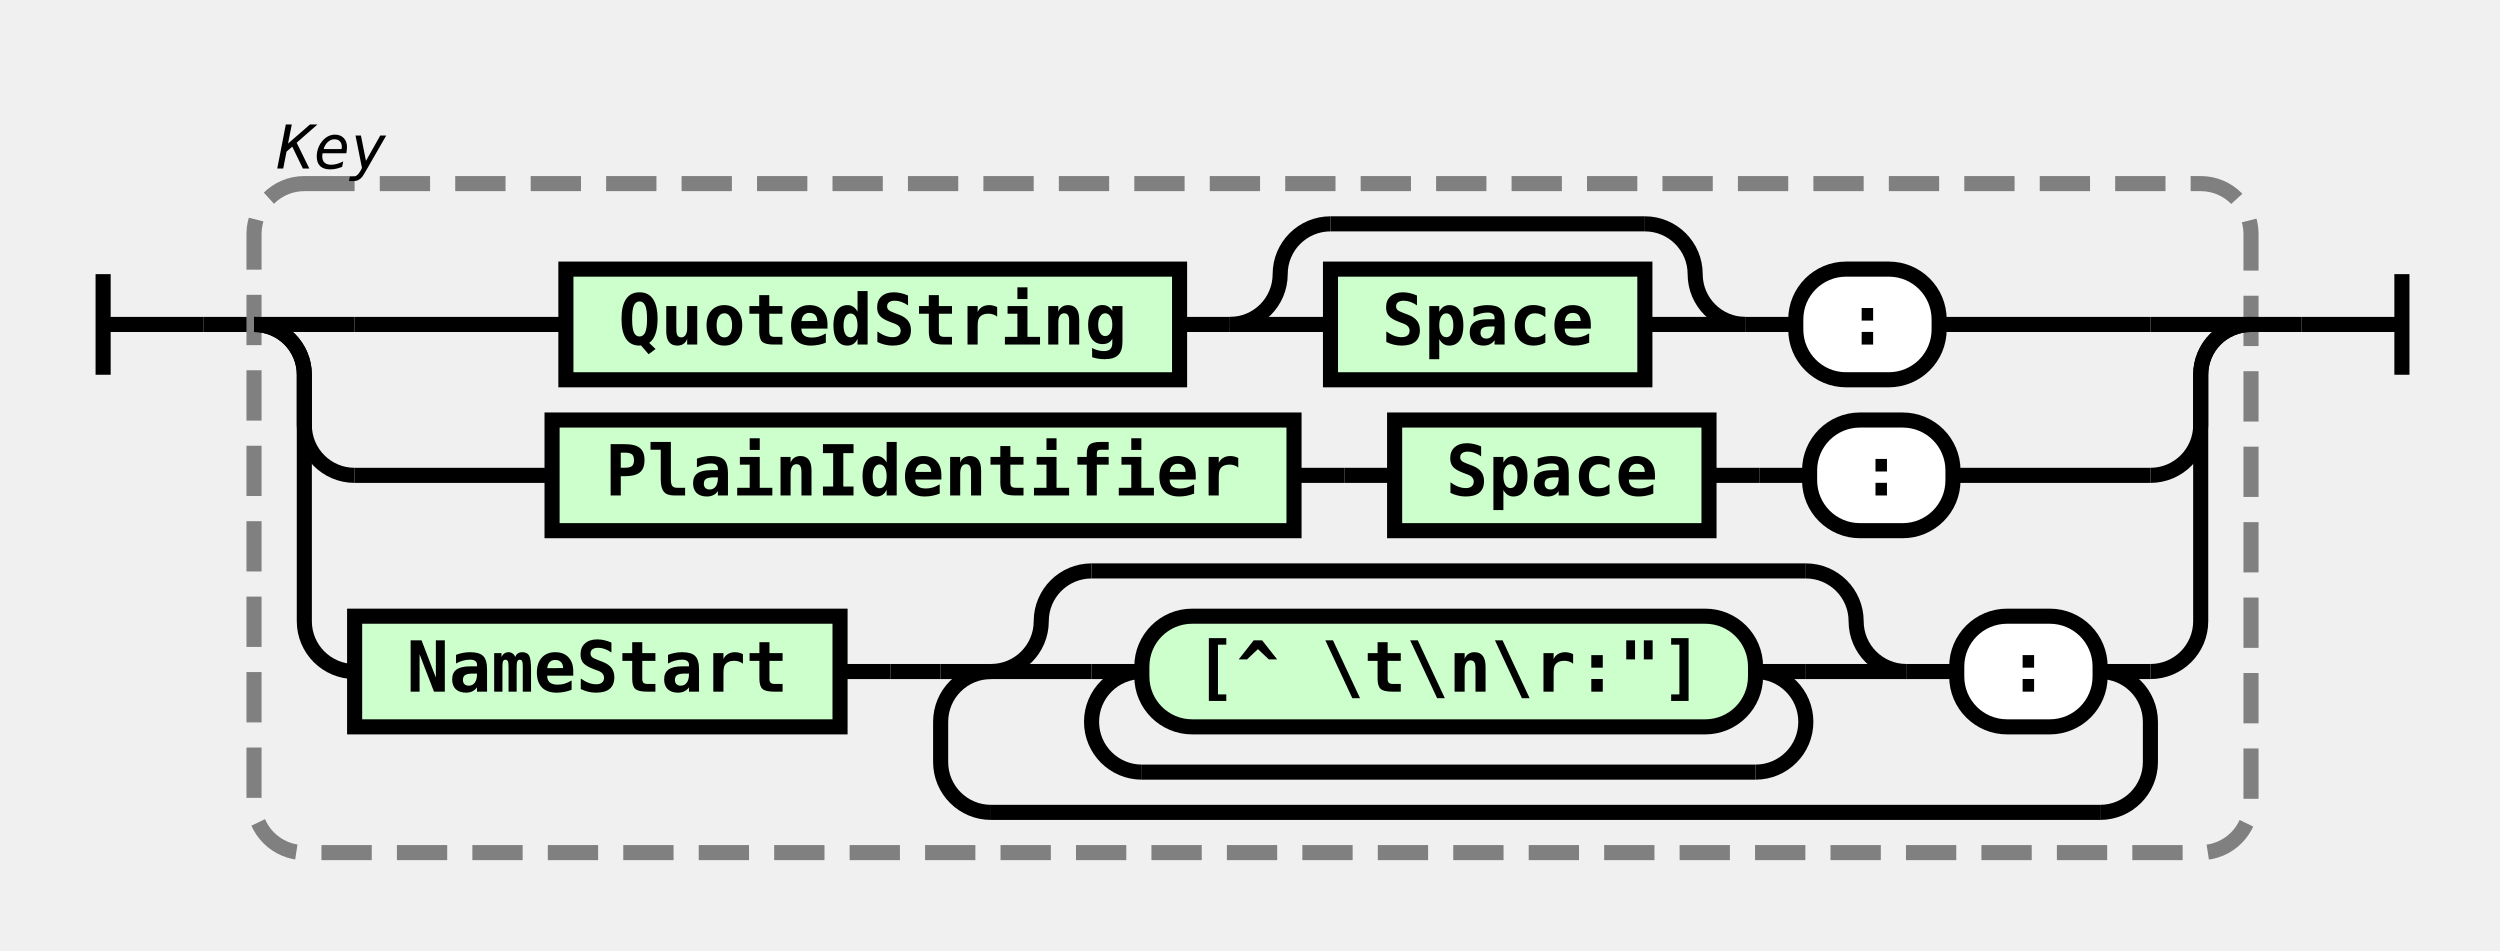
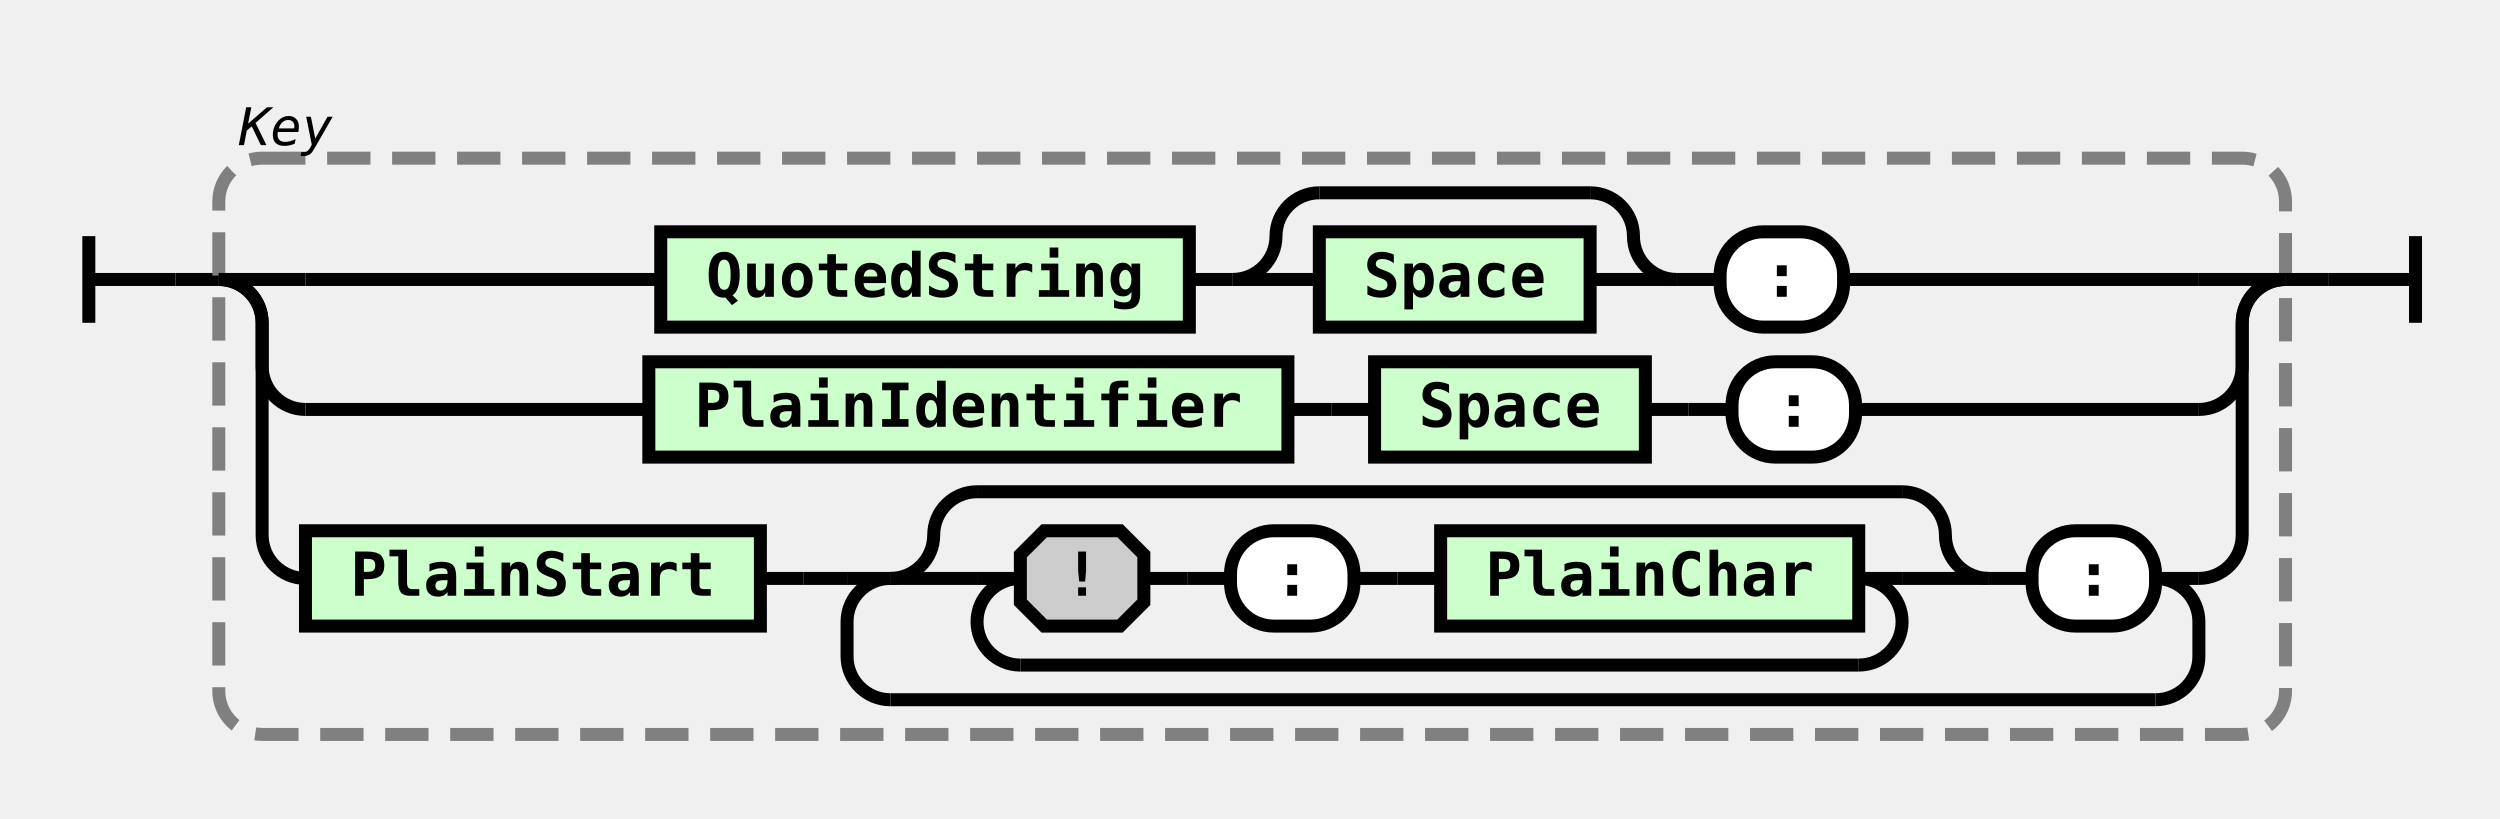
- <svg xmlns="http://www.w3.org/2000/svg" class="railroad-diagram" width="497" height="189" viewBox="0 0 497 189">
+ <svg xmlns="http://www.w3.org/2000/svg" class="railroad-diagram" width="577" height="189" viewBox="0 0 577 189">
  <g transform="translate(.5 .5)">
    <g class="Start">
      <path d="M20 54v20m0 -10h20" />
    </g>
    <path d="M40 64h10" />
    <g class="Group rule">
      <path d="M50 64h0" />
-       <path d="M447 64h0" />
-       <rect x="50" y="36" width="397" height="133" rx="10" ry="10" class="group-box" />
+       <path d="M527 64h0" />
+       <rect x="50" y="36" width="477" height="133" rx="10" ry="10" class="group-box" />
      <g class="Choice">
        <path d="M50 64h0" />
-         <path d="M447 64h0" />
+         <path d="M527 64h0" />
        <path d="M50 64h20" />
        <g class="Sequence">
-           <path d="M70 64h42" />
-           <path d="M385 64h42" />
-           <path d="M234 64h10" />
-           <g class="non-terminal rule-ref">
-             <path d="M112 64h0" />
-             <path d="M234 64h0" />
-             <rect x="112" y="53" width="122" height="22" />
-             <text x="173" y="68">QuotedString</text>
+           <path d="M70 64h82" />
+           <path d="M425 64h82" />
+           <path d="M274 64h10" />
+           <g class="non-terminal rule-ref">
+             <path d="M152 64h0" />
+             <path d="M274 64h0" />
+             <rect x="152" y="53" width="122" height="22" />
+             <text x="213" y="68">QuotedString</text>
          </g>
          <g class="Choice">
-             <path d="M244 64h0" />
-             <path d="M346.5 64h0" />
-             <path d="M244 64a10 10 0 0 0 10 -10v0a10 10 0 0 1 10 -10" />
+             <path d="M284 64h0" />
+             <path d="M386.5 64h0" />
+             <path d="M284 64a10 10 0 0 0 10 -10v0a10 10 0 0 1 10 -10" />
            <g class="Skip">
-               <path d="M264 44h62.5" />
-             </g>
-             <path d="M326.5 44a10 10 0 0 1 10 10v0a10 10 0 0 0 10 10" />
-             <path d="M244 64h20" />
+               <path d="M304 44h62.5" />
+             </g>
+             <path d="M366.5 44a10 10 0 0 1 10 10v0a10 10 0 0 0 10 10" />
+             <path d="M284 64h20" />
            <g class="non-terminal rule-ref">
-               <path d="M264 64h0" />
-               <path d="M326.5 64h0" />
-               <rect x="264" y="53" width="62.5" height="22" />
-               <text x="295.25" y="68">Space</text>
-             </g>
-             <path d="M326.5 64h20" />
-           </g>
-           <path d="M346.5 64h10" />
+               <path d="M304 64h0" />
+               <path d="M366.5 64h0" />
+               <rect x="304" y="53" width="62.5" height="22" />
+               <text x="335.25" y="68">Space</text>
+             </g>
+             <path d="M366.5 64h20" />
+           </g>
+           <path d="M386.5 64h10" />
          <g class="terminal literal">
-             <path d="M356.5 64h0" />
-             <path d="M385 64h0" />
-             <rect x="356.5" y="53" width="28.5" height="22" rx="10" ry="10" />
-             <text x="370.75" y="68">:</text>
+             <path d="M396.5 64h0" />
+             <path d="M425 64h0" />
+             <rect x="396.5" y="53" width="28.5" height="22" rx="10" ry="10" />
+             <text x="410.75" y="68">:</text>
          </g>
        </g>
-         <path d="M427 64h20" />
+         <path d="M507 64h20" />
        <path d="M50 64a10 10 0 0 1 10 10v10a10 10 0 0 0 10 10" />
        <g class="Sequence">
-           <path d="M70 94h39.25" />
-           <path d="M387.75 94h39.25" />
-           <path d="M256.75 94h10" />
-           <g class="non-terminal rule-ref">
-             <path d="M109.25 94h0" />
-             <path d="M256.75 94h0" />
-             <rect x="109.25" y="83" width="147.5" height="22" />
-             <text x="183" y="98">PlainIdentifier</text>
-           </g>
-           <path d="M266.75 94h10" />
-           <path d="M339.25 94h10" />
-           <g class="non-terminal rule-ref">
-             <path d="M276.75 94h0" />
-             <path d="M339.25 94h0" />
-             <rect x="276.75" y="83" width="62.5" height="22" />
-             <text x="308" y="98">Space</text>
-           </g>
-           <path d="M349.25 94h10" />
+           <path d="M70 94h79.25" />
+           <path d="M427.75 94h79.25" />
+           <path d="M296.75 94h10" />
+           <g class="non-terminal rule-ref">
+             <path d="M149.25 94h0" />
+             <path d="M296.75 94h0" />
+             <rect x="149.25" y="83" width="147.5" height="22" />
+             <text x="223" y="98">PlainIdentifier</text>
+           </g>
+           <path d="M306.75 94h10" />
+           <path d="M379.25 94h10" />
+           <g class="non-terminal rule-ref">
+             <path d="M316.75 94h0" />
+             <path d="M379.25 94h0" />
+             <rect x="316.75" y="83" width="62.5" height="22" />
+             <text x="348" y="98">Space</text>
+           </g>
+           <path d="M389.25 94h10" />
          <g class="terminal literal">
-             <path d="M359.25 94h0" />
-             <path d="M387.75 94h0" />
-             <rect x="359.25" y="83" width="28.5" height="22" rx="10" ry="10" />
-             <text x="373.5" y="98">:</text>
+             <path d="M399.25 94h0" />
+             <path d="M427.75 94h0" />
+             <rect x="399.25" y="83" width="28.5" height="22" rx="10" ry="10" />
+             <text x="413.5" y="98">:</text>
          </g>
        </g>
-         <path d="M427 94a10 10 0 0 0 10 -10v-10a10 10 0 0 1 10 -10" />
+         <path d="M507 94a10 10 0 0 0 10 -10v-10a10 10 0 0 1 10 -10" />
        <path d="M50 64a10 10 0 0 1 10 10v49a10 10 0 0 0 10 10" />
        <g class="Sequence">
          <path d="M70 133h0" />
-           <path d="M427 133h0" />
-           <path d="M166.5 133h10" />
+           <path d="M507 133h0" />
+           <path d="M175 133h10" />
          <g class="non-terminal rule-ref">
            <path d="M70 133h0" />
-             <path d="M166.5 133h0" />
-             <rect x="70" y="122" width="96.5" height="22" />
-             <text x="118.25" y="137">NameStart</text>
-           </g>
-           <path d="M176.5 133h10" />
+             <path d="M175 133h0" />
+             <rect x="70" y="122" width="105" height="22" />
+             <text x="122.5" y="137">PlainStart</text>
+           </g>
+           <path d="M185 133h10" />
          <g class="OneOrMore">
-             <path d="M186.5 133h0" />
-             <path d="M427 133h0" />
-             <path d="M196.5 133a10 10 0 0 0 -10 10v8a10 10 0 0 0 10 10" />
+             <path d="M195 133h0" />
+             <path d="M507 133h0" />
+             <path d="M205 133a10 10 0 0 0 -10 10v8a10 10 0 0 0 10 10" />
            <g class="Skip">
-               <path d="M196.5 161h220.5" />
-             </g>
-             <path d="M417 161a10 10 0 0 0 10 -10v-8a10 10 0 0 0 -10 -10" />
-             <path d="M186.5 133h10" />
-             <path d="M417 133h10" />
+               <path d="M205 161h292" />
+             </g>
+             <path d="M497 161a10 10 0 0 0 10 -10v-8a10 10 0 0 0 -10 -10" />
+             <path d="M195 133h10" />
+             <path d="M497 133h10" />
            <g class="Sequence">
-               <path d="M196.5 133h0" />
-               <path d="M417 133h0" />
+               <path d="M205 133h0" />
+               <path d="M497 133h0" />
              <g class="Choice">
-                 <path d="M196.5 133h0" />
-                 <path d="M378.5 133h0" />
-                 <path d="M196.5 133a10 10 0 0 0 10 -10v0a10 10 0 0 1 10 -10" />
+                 <path d="M205 133h0" />
+                 <path d="M458.5 133h0" />
+                 <path d="M205 133a10 10 0 0 0 10 -10v0a10 10 0 0 1 10 -10" />
                <g class="Skip">
-                   <path d="M216.5 113h142" />
+                   <path d="M225 113h213.5" />
                </g>
-                 <path d="M358.5 113a10 10 0 0 1 10 10v0a10 10 0 0 0 10 10" />
-                 <path d="M196.5 133h20" />
+                 <path d="M438.5 113a10 10 0 0 1 10 10v0a10 10 0 0 0 10 10" />
+                 <path d="M205 133h20" />
                <g class="OneOrMore">
-                   <path d="M216.5 133h0" />
-                   <path d="M358.5 133h0" />
-                   <path d="M226.5 133a10 10 0 0 0 -10 10v0a10 10 0 0 0 10 10" />
+                   <path d="M225 133h0" />
+                   <path d="M438.5 133h0" />
+                   <path d="M235 133a10 10 0 0 0 -10 10v0a10 10 0 0 0 10 10" />
                  <g class="Skip">
-                     <path d="M226.5 153h122" />
+                     <path d="M235 153h193.5" />
                  </g>
-                   <path d="M348.5 153a10 10 0 0 0 10 -10v0a10 10 0 0 0 -10 -10" />
-                   <path d="M216.5 133h10" />
-                   <path d="M348.5 133h10" />
-                   <g class="terminal class">
-                     <path d="M226.5 133h0" />
-                     <path d="M348.5 133h0" />
-                     <rect x="226.5" y="122" width="122" height="22" rx="10" ry="10" />
-                     <text x="287.5" y="137">[^ \t\n\r:"]</text>
+                   <path d="M428.5 153a10 10 0 0 0 10 -10v0a10 10 0 0 0 -10 -10" />
+                   <path d="M225 133h10" />
+                   <path d="M428.5 133h10" />
+                   <g class="Sequence">
+                     <path d="M235 133h0" />
+                     <path d="M428.5 133h0" />
+                     <path d="M312 133h10" />
+                     <g class="Sequence">
+                       <path d="M235 133h0" />
+                       <path d="M312 133h0" />
+                       <path d="M263.5 133h10" />
+                       <g class="decision simple-and">
+                         <path d="M235 133h0" />
+                         <path d="M263.5 133h0" />
+                         <path d="M235 133v5.5l5.5 5.5h17.5l5.5 -5.5v-11l-5.5 -5.5h-17.5l-5.5 5.5v5.5" />
+                         <text x="249.25" y="137">!</text>
+                       </g>
+                       <path d="M273.5 133h10" />
+                       <g class="terminal literal">
+                         <path d="M283.5 133h0" />
+                         <path d="M312 133h0" />
+                         <rect x="283.5" y="122" width="28.5" height="22" rx="10" ry="10" />
+                         <text x="297.75" y="137">:</text>
+                       </g>
+                     </g>
+                     <path d="M322 133h10" />
+                     <g class="non-terminal rule-ref">
+                       <path d="M332 133h0" />
+                       <path d="M428.5 133h0" />
+                       <rect x="332" y="122" width="96.5" height="22" />
+                       <text x="380.25" y="137">PlainChar</text>
+                     </g>
                  </g>
                </g>
-                 <path d="M358.5 133h20" />
+                 <path d="M438.5 133h20" />
              </g>
-               <path d="M378.5 133h10" />
+               <path d="M458.5 133h10" />
              <g class="terminal literal">
-                 <path d="M388.5 133h0" />
-                 <path d="M417 133h0" />
-                 <rect x="388.5" y="122" width="28.5" height="22" rx="10" ry="10" />
-                 <text x="402.75" y="137">:</text>
+                 <path d="M468.5 133h0" />
+                 <path d="M497 133h0" />
+                 <rect x="468.5" y="122" width="28.5" height="22" rx="10" ry="10" />
+                 <text x="482.75" y="137">:</text>
              </g>
            </g>
          </g>
        </g>
-         <path d="M427 133a10 10 0 0 0 10 -10v-49a10 10 0 0 1 10 -10" />
+         <path d="M507 133a10 10 0 0 0 10 -10v-49a10 10 0 0 1 10 -10" />
      </g>
      <g class="comment">
        <path d="M50 28h0" />
        <path d="M81 28h0" />
        <text x="65.5" y="33" class="comment">Key</text>
      </g>
    </g>
-     <path d="M447 64h10" />
-     <path class="End" d="M 457 64 h 20 m 0 -10 v 20" />
+     <path d="M527 64h10" />
+     <path class="End" d="M 537 64 h 20 m 0 -10 v 20" />
  </g>
  <style>  svg {
    background-color: hsl(30,20%,95%);
  }
  path {
    stroke-width: 3;
    stroke: black;
    fill: rgba(0,0,0,0);
  }
  text {
    font: bold 14px monospace;
    text-anchor: middle;
    white-space: pre;
  }
  text.diagram-text {
    font-size: 12px;
  }
  text.diagram-arrow {
    font-size: 16px;
  }
  text.label {
    text-anchor: start;
  }
  text.comment {
    font: italic 12px monospace;
  }
  g.non-terminal text {
    /*font-style: italic;*/
  }
  rect {
    stroke-width: 3;
    stroke: black;
    fill: hsl(120,100%,90%);
  }
  rect.group-box {
    stroke: gray;
    stroke-dasharray: 10 5;
    fill: none;
  }
  g.literal rect {
    fill: #fff;
  }
  path.diagram-text {
    stroke-width: 3;
    stroke: black;
    fill: white;
    cursor: help;
  }
  .decision path {
    fill: #ccc;
  }
  g.diagram-text:hover path.diagram-text {
    fill: #eee;
  }
  text.repeat-text {
    font: italic 12px monospace;
    text-anchor: end;
  }
  .repeat-box &gt; rect.group-box {
    stroke: gray;
    stroke-width: 2;
    stroke-dasharray: 1 5;
    fill: none;
  }
  .delimiter &gt; rect.group-box {
    stroke: gray;
    stroke-width: 2;
    stroke-dasharray: 1 5;
    fill: none;
  }

</style>
</svg>
